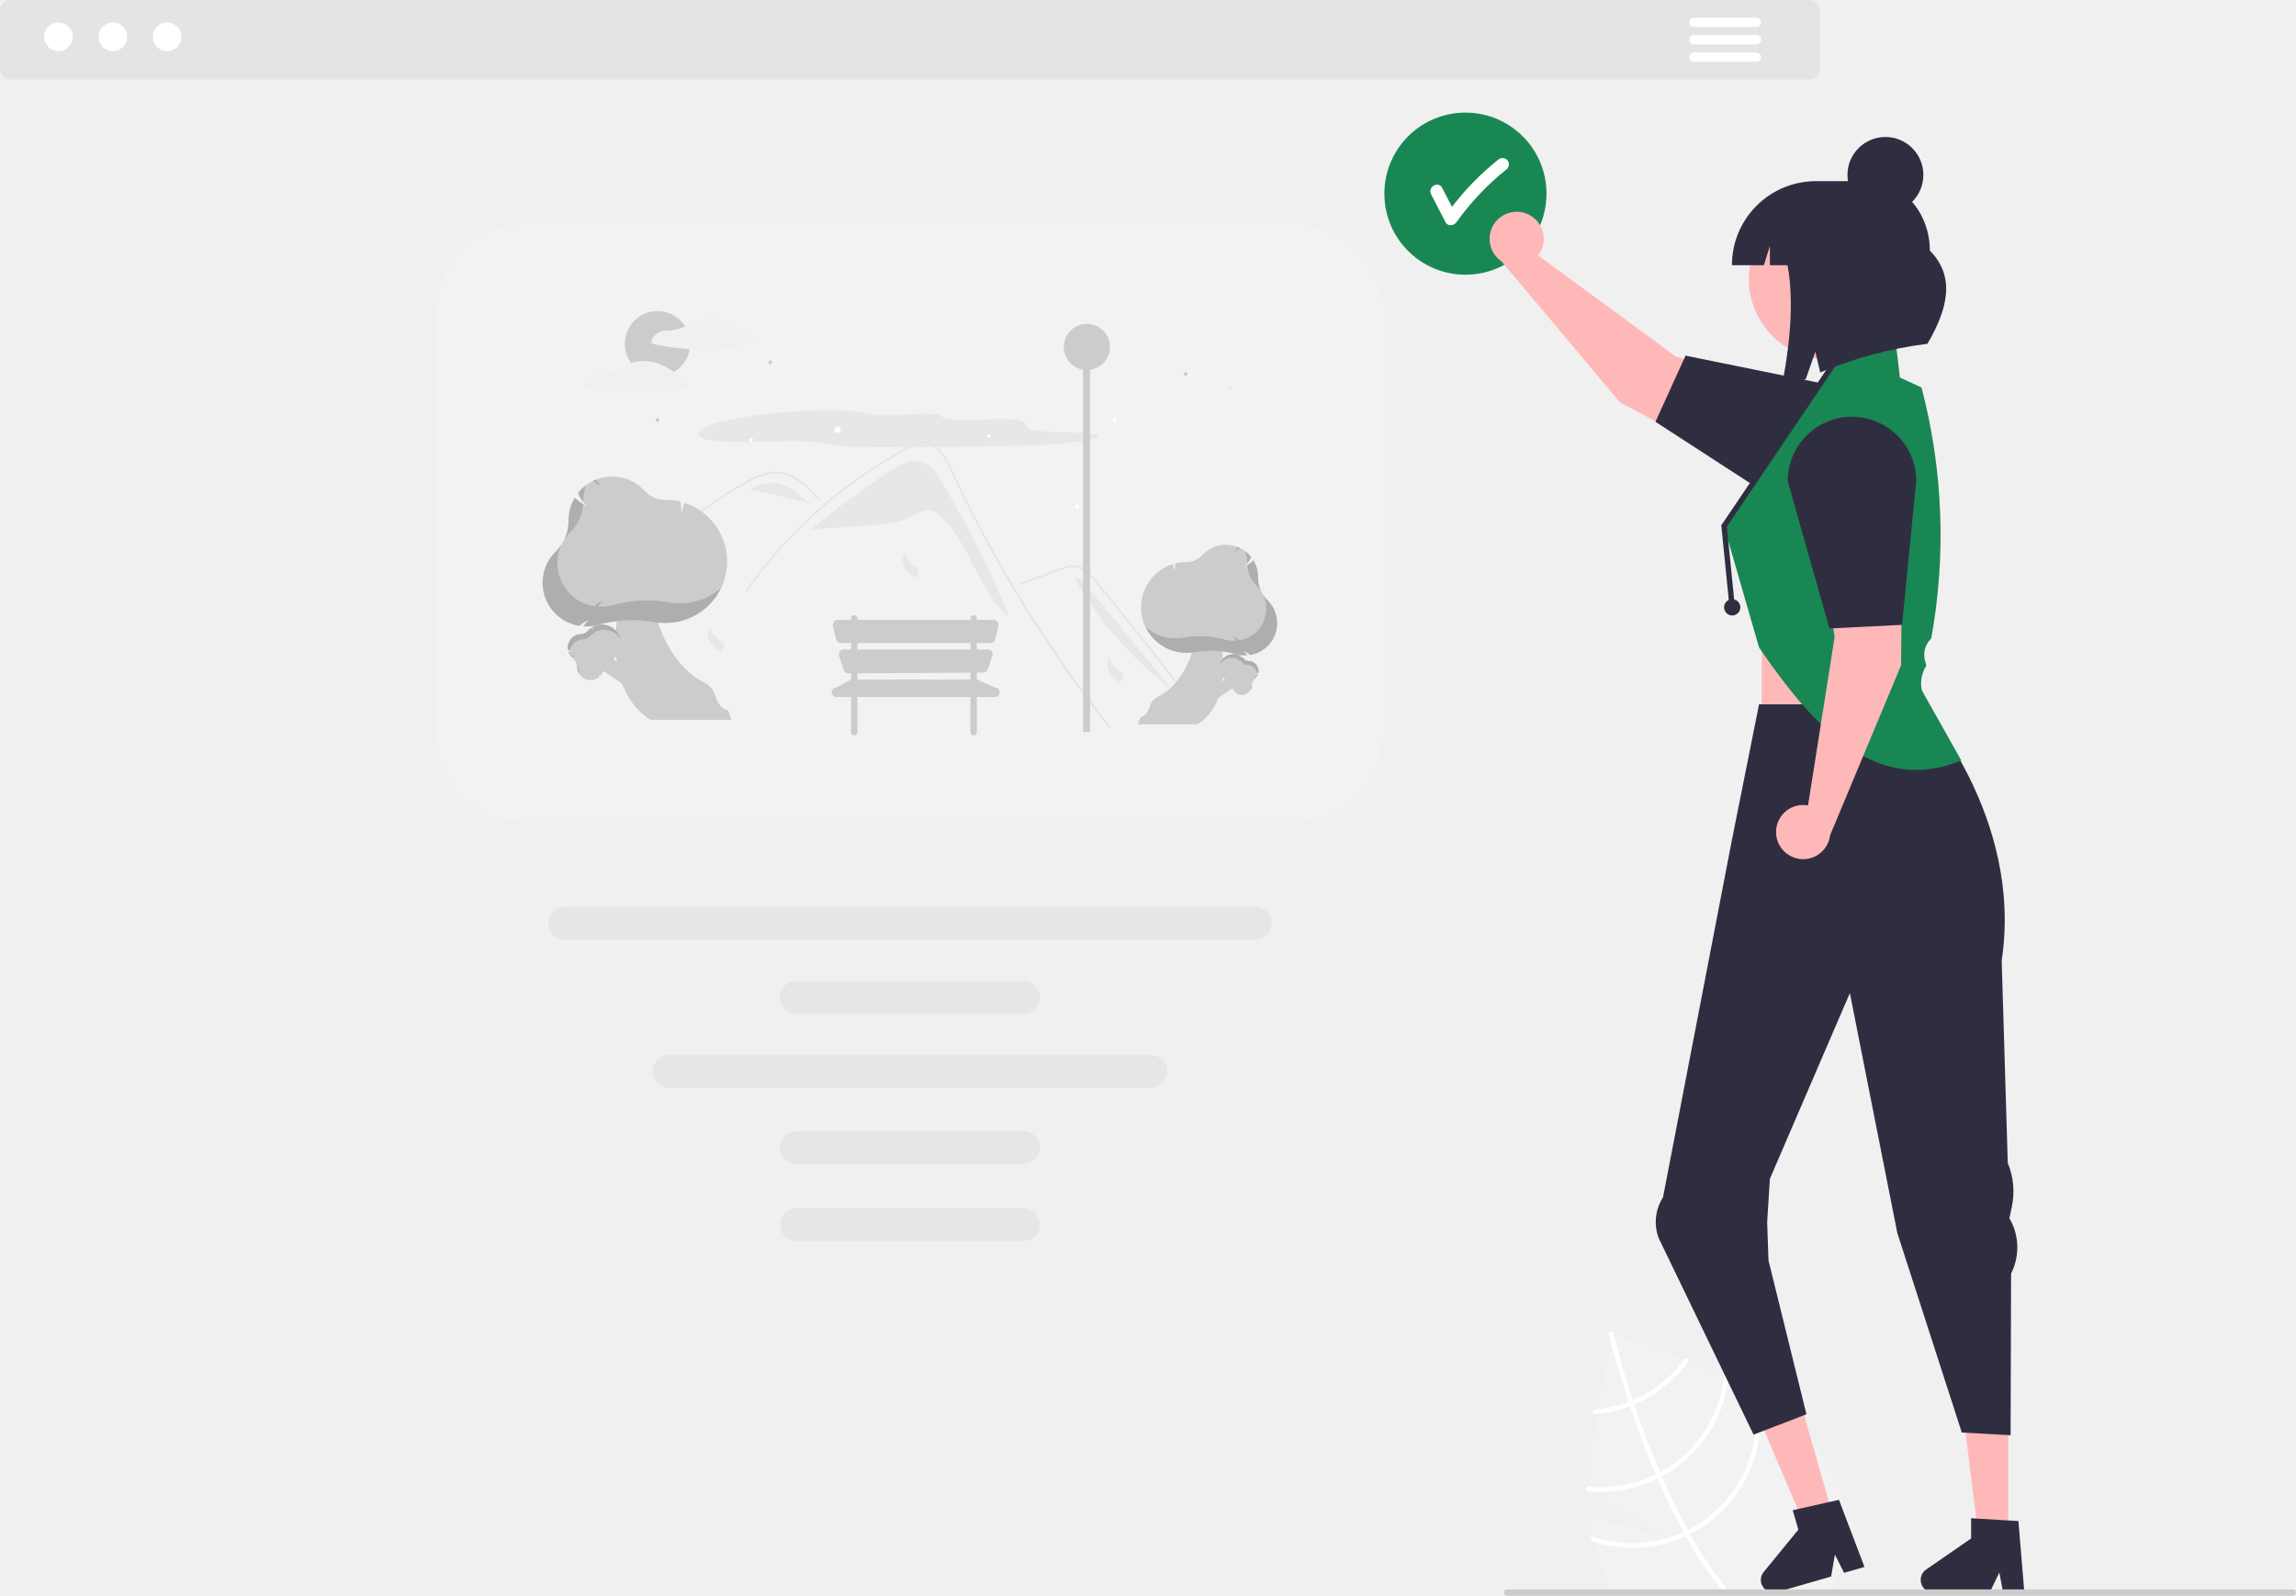
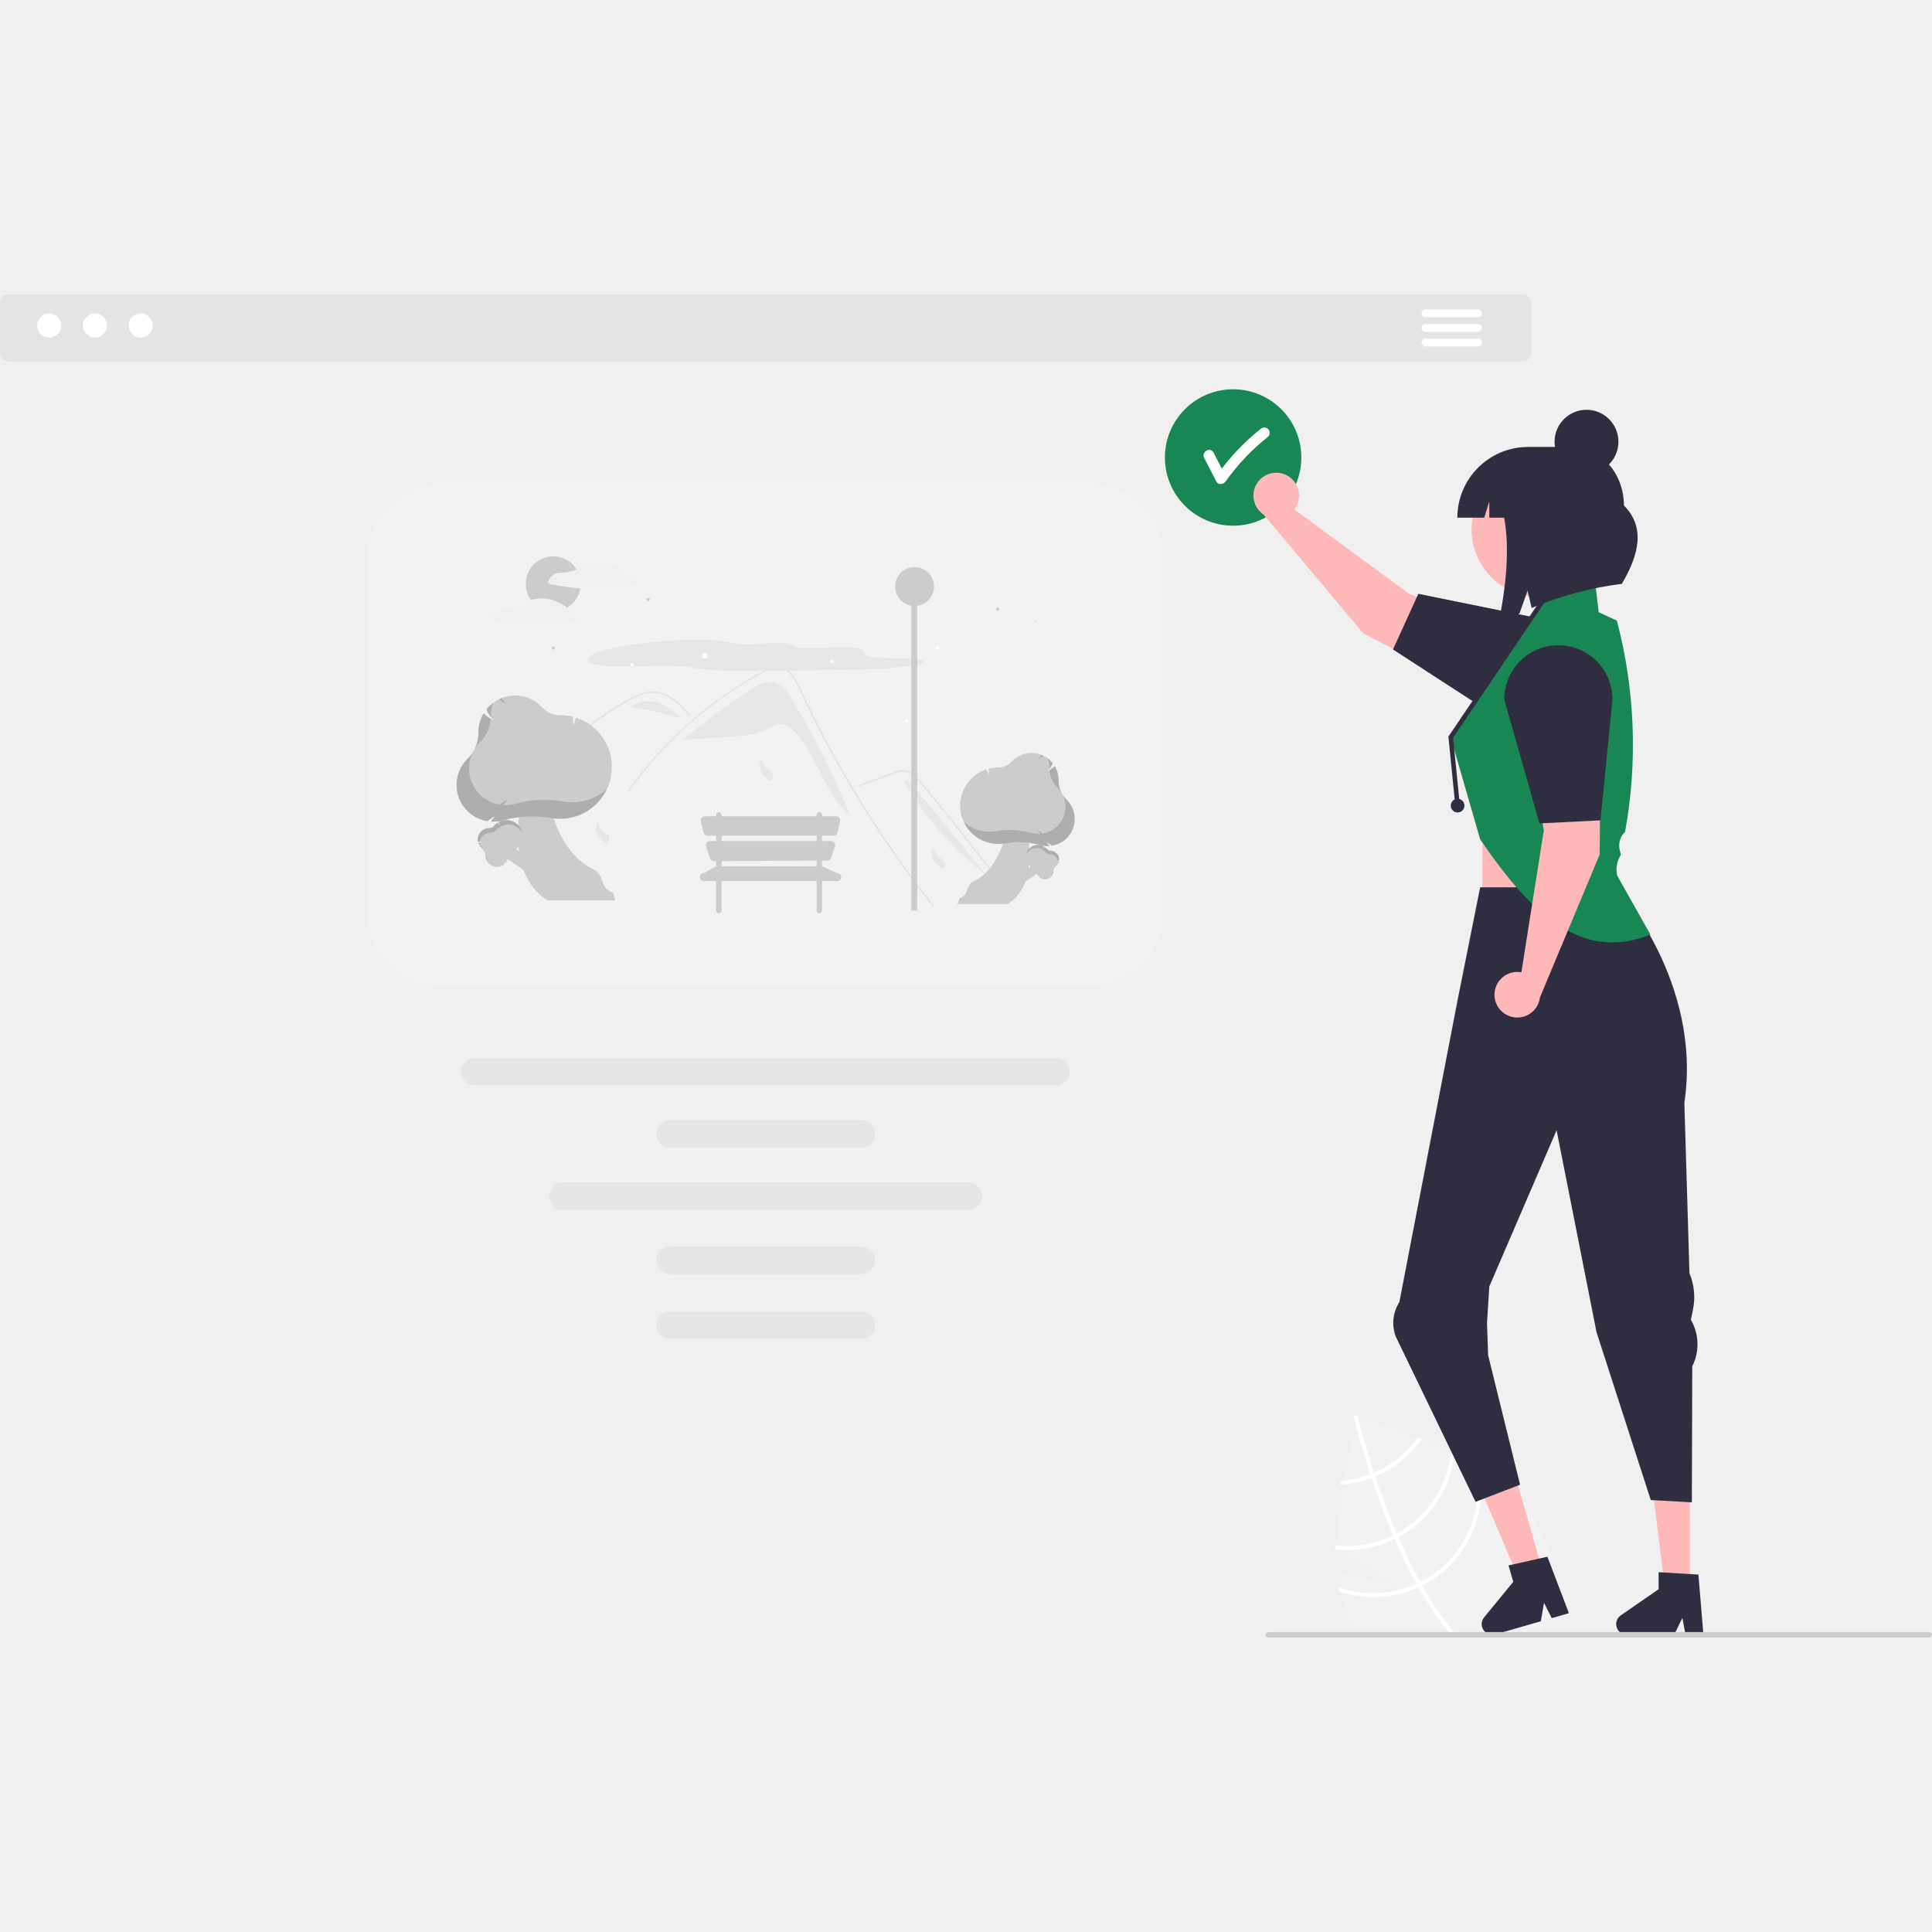
- <svg xmlns="http://www.w3.org/2000/svg" data-name="Layer 1" width="846.831" height="588.649" viewBox="0 0 846.831 588.649">
+ <svg xmlns="http://www.w3.org/2000/svg" data-name="Layer 1" width="600" height="600" viewBox="0 0 846.831 588.649">
  <path d="M763.102,705.755l29,16.84-28.59-6.9c.22,2.36.52,4.68.92,6.95.11.63.23,1.25.36,1.87a51.878,51.878,0,0,0,5.25,14.92c.48.86.96,1.7,1.46,2.51.48.82.98,1.61,1.49,2.38h76.87c.64-.77,1.25-1.57,1.81-2.38a35.976,35.976,0,0,0,6.18-26.62,44.968,44.968,0,0,0-1.2-5.63,51.568,51.568,0,0,0-1.83-5.57,73.441,73.441,0,0,0-4.41-9.35c-3.52-6.34-9.01-12.06-15.48-17.14a108.071,108.071,0,0,0-9.78-6.8q-.96-.615-1.95-1.2c-1.01-.6-2.02-1.19-3.04-1.76-2.03-1.16-4.08-2.26-6.13-3.3-.54-.28-1.07-.55-1.6-.81-4.45-2.22-8.88-4.21-13.1-5.96-.53-.22-1.07-.44-1.6-.65a233.308,233.308,0,0,0-25.72-8.81s-.03.08-.08.25c-.13.46-.46,1.57-.91,3.21-1.25,4.55-3.45,13.23-5.22,23.71-.1.57-.19,1.15-.29,1.73a181.689,181.689,0,0,0-2.45,26.81c-.01.56-.01,1.11-.01,1.67Z" transform="translate(-176.5846 -155.6753)" fill="#f2f2f2" />
  <path d="M769.892,647.325c.01.03.11.52.34,1.42.19.75.45,1.78.79,3.06,1.17,4.47,3.25,11.96,6.21,20.98.17.52.35,1.06.53,1.6,2.06,6.17,4.51,12.99,7.34,20,.71,1.76,1.42,3.49,2.15,5.18.22.53.44,1.05.67,1.56q4.65,10.77,9.57,19.71l.83,1.49a134.524,134.524,0,0,0,13.19,19.62c.67.82,1.35,1.61,2.04,2.38h2.32c-.7-.77-1.4-1.57-2.08-2.38a132.146,132.146,0,0,1-13.87-20.4c-.28-.49-.56-.98-.83-1.48-3.53-6.41-6.74-13.11-9.61-19.75-.23-.51-.45-1.03-.67-1.56-3.75-8.78-6.9-17.41-9.44-25.01-.18-.54-.36-1.08-.53-1.61-3.7-11.22-6.02-20.02-6.91-23.54-.12-.52-.22-.93-.29-1.21-.07-.26-.1-.41-.11-.44l-.81.19h-.01Z" transform="translate(-176.5846 -155.6753)" fill="#fff" />
  <path d="M764.002,677.365c.5-.03,1.01-.07,1.51-.12a46.891,46.891,0,0,0,12.25-2.86c.54-.2,1.08-.42,1.61-.64a48.307,48.307,0,0,0,4.57-2.24,46.766,46.766,0,0,0,15.39-13.7c.13-.17.25-.34.37-.51q-.81-.33-1.59-.66c-.12.17-.25.35-.38.52a45.276,45.276,0,0,1-14.61,12.87,45.859,45.859,0,0,1-4.28,2.11c-.54.23-1.08.44-1.61.65a44.996,44.996,0,0,1-11.43,2.73c-.51.05-1.02.1-1.53.13C764.182,676.205,764.092,676.775,764.002,677.365Z" transform="translate(-176.5846 -155.6753)" fill="#fff" />
  <path d="M761.742,703.915c0,.57.01,1.13.01,1.7.45.05.9.1,1.35.14a47.05,47.05,0,0,0,24.82-4.63q.78-.39,1.56-.81c.21-.1.42-.22.62-.33a47.226,47.226,0,0,0,23.93-35.41c.03-.17.05-.33.07-.5-.53-.28-1.07-.55-1.61-.83-.02.17-.04.35-.06.52a45.58,45.58,0,0,1-23.15,34.74,4.232,4.232,0,0,1-.47.25q-.765.435-1.56.81a45.37,45.37,0,0,1-24.19,4.49C762.622,704.015,762.182,703.965,761.742,703.915Z" transform="translate(-176.5846 -155.6753)" fill="#fff" />
  <path d="M763.282,722.255c.12.64.25,1.28.4,1.92.37.12.74.24,1.11.34a47.175,47.175,0,0,0,33.53-2.19c.53-.25,1.07-.51,1.6-.78.56-.28,1.12-.58,1.68-.89a47.253,47.253,0,0,0,24.28-40.03,46.771,46.771,0,0,0-.73-9.79c-.02-.15-.05-.29-.08-.44-.65-.42-1.31-.83-1.97-1.24.04.16.07.32.1.48a43.763,43.763,0,0,1,.96,7.16,45.675,45.675,0,0,1-23.39,42.39c-.55.3-1.11.6-1.68.88-.53.27-1.06.53-1.6.77a44.468,44.468,0,0,1-5.31,2.02,45.548,45.548,0,0,1-27.75-.21C764.042,722.525,763.662,722.395,763.282,722.255Z" transform="translate(-176.5846 -155.6753)" fill="#fff" />
  <rect x="826.368" y="387.494" width="56" height="56" transform="translate(1532.151 675.3128) rotate(-180)" fill="#ffb8b8" />
  <polygon points="740.707 566.513 729.673 566.512 724.425 523.955 740.709 523.956 740.707 566.513" fill="#ffb8b8" />
  <path d="M884.988,738.474a4.679,4.679,0,0,0,4.67,4.66h20.76l.41-.85,3.17-6.54,1.24,6.54.16.85h7.83l-.07-.85-2.13-25.54-3.74-.22-11.82-.71-1.88-.11v7.47l-16.58,11.45A4.671,4.671,0,0,0,884.988,738.474Z" transform="translate(-176.5846 -155.6753)" fill="#2f2e41" />
  <polygon points="676.18 559.507 665.576 562.557 648.768 523.109 664.418 518.608 676.18 559.507" fill="#ffb8b8" />
  <path d="M826.218,739.764a4.69,4.69,0,0,0,5.78,3.19l2.33-.67,12.89-3.71,4.74-1.36,1.39-8.09,3.39,6.72,7.52-2.17-9.41-24.75-3.65.82-1.31.29-10.25,2.3-1.84.41,2.07,7.18-12.77,15.59A4.682,4.682,0,0,0,826.218,739.764Z" transform="translate(-176.5846 -155.6753)" fill="#2f2e41" />
  <path d="M788.378,612.433a16.874,16.874,0,0,1,1.57-15.088L815.368,465.494l10-50h60s37.5,41.5,29.5,94.5l2.239,74.64A27.448,27.448,0,0,1,918.61,600.82l-.891,4.222.344.636a21.334,21.334,0,0,1,.269,19.772l-.18,59.638-18-1L876.368,610.494l-17.5-88.5-29.5,68.5-1,16,.485,14.103,14.002,56.767-19.5,7.5Z" transform="translate(-176.5846 -155.6753)" fill="#2f2e41" />
  <path d="M1022.225,744.325H732.45a1.191,1.191,0,0,1,0-2.381h289.775a1.191,1.191,0,0,1,0,2.381Z" transform="translate(-176.5846 -155.6753)" fill="#ccc" />
  <circle cx="540.494" cy="71.435" r="29.898" fill="#198754" />
  <path d="M732.426,214.65a2.418,2.418,0,0,0-3.338,0,99.03,99.03,0,0,0-16.966,17.329q-1.813-3.508-3.626-7.017c-1.395-2.7-5.47-.315-4.076,2.383q2.652,5.132,5.304,10.263c.877,1.698,3.122,1.351,4.076,0a95.592,95.592,0,0,1,18.626-19.62A2.375,2.375,0,0,0,732.426,214.65Z" transform="translate(-176.5846 -155.6753)" fill="#fff" />
  <path d="M744.862,248.379a10.024,10.024,0,0,1-.971,1.513l50.752,37.267L852.357,305.888a15.08,15.08,0,0,1-7.263,29.197l-0,0a118.971,118.971,0,0,1-34.901-11.933l-36.123-19.041-43.701-52.046a9.997,9.997,0,1,1,14.492-3.684Z" transform="translate(-176.5846 -155.6753)" fill="#ffb8b8" />
  <path d="M787.159,311.26l11.102-24.396,55.389,11.255a23.716,23.716,0,1,1-21.765,42.144Z" transform="translate(-176.5846 -155.6753)" fill="#2f2e41" />
  <path d="M844.059,184.981h-663.757a3.722,3.722,0,0,1-3.718-3.718V159.393a3.722,3.722,0,0,1,3.718-3.718h663.757a3.722,3.722,0,0,1,3.718,3.718V181.263A3.722,3.722,0,0,1,844.059,184.981Z" transform="translate(-176.5846 -155.6753)" fill="#e4e4e4" />
  <circle id="ad599c04-66c9-410d-80c0-604c42a4d11a" data-name="Ellipse 90" cx="21.577" cy="13.586" r="5.279" fill="#fff" />
  <circle id="f52afa94-cb03-49a4-8d27-0fbe607438cb" data-name="Ellipse 91" cx="41.612" cy="13.586" r="5.279" fill="#fff" />
  <circle id="a2cda954-f7b9-49b4-9fc0-5c7c86ed3cc3" data-name="Ellipse 92" cx="61.649" cy="13.586" r="5.279" fill="#fff" />
  <path d="M824.429,165.628h-23.072a1.709,1.709,0,1,1,0-3.418H824.429a1.709,1.709,0,1,1,0,3.418Z" transform="translate(-176.5846 -155.6753)" fill="#fff" />
  <path d="M824.429,172.037h-23.072a1.709,1.709,0,0,1,0-3.418H824.429a1.709,1.709,0,1,1,0,3.418Z" transform="translate(-176.5846 -155.6753)" fill="#fff" />
  <path d="M824.429,178.446h-23.072a1.709,1.709,0,0,1,0-3.418H824.429a1.709,1.709,0,1,1,0,3.418Z" transform="translate(-176.5846 -155.6753)" fill="#fff" />
  <path d="M653.754,458.784H370.608a33.04,33.04,0,0,1-33.003-33.004V271.565a33.039,33.039,0,0,1,33.003-33.001h283.147A33.039,33.039,0,0,1,686.757,271.565V425.78A33.04,33.04,0,0,1,653.754,458.784Z" transform="translate(-176.5846 -155.6753)" fill="#f2f2f2" style="isolation:isolate" />
  <path d="M580.901,316.98c2.279-.994-2.343-1.572-7.586-1.762s-11.586-.18-14.937-.721c-3.241-.523-3.002-1.453-3.275-2.296s-1.518-1.707-6.575-1.894c-6.301-.233-16.693.665-21.45.126-4.439-.503-1.8-2.083-8.273-2.143-3.696-.035-8.458.486-12.571.612a45.826,45.826,0,0,1-8.722-.455c-2.005-.328-3.401-.745-5.657-1.035-5.923-.762-17.512-.506-27.855.471s-19.209,2.576-24.209,4.16-6.382,3.144-5.217,4.467c.744.845,2.647,1.635,7.264,1.974,8.635.635,24.01-.458,32.933.12,4.973.322,7.18,1.12,11.543,1.557,4.688.469,11.55.494,18.293.483,14.039-.023,28.437-.167,43.118-.432,6.132-.11,12.557-.254,19.083-.781s13.181-1.542,14.557-2.495" transform="translate(-176.5846 -155.6753)" fill="#e6e7e8" />
  <path d="M630.183,299.394c-.109-.279-.227-.555-.35-.825.199.078.397.163.593.255Z" transform="translate(-176.5846 -155.6753)" fill="#ccc" />
  <path d="M523.702,333.083c-1.813-2.998-3.961-6.199-7.324-7.178-3.896-1.134-7.897,1.118-11.292,3.341a329.043,329.043,0,0,0-29.283,21.575l.01.116,21.851-1.507c5.263-.363,10.706-.776,15.356-3.265,1.765-.945,3.485-2.207,5.485-2.294,2.484-.109,4.651,1.626,6.353,3.439,10.07,10.724,12.985,27.123,24.283,36.544A358.546,358.546,0,0,0,523.702,333.083Z" transform="translate(-176.5846 -155.6753)" fill="#e6e7e8" />
  <path d="M585.603,424.039c-1.114-1.406-1.569-1.736-2.667-3.155q-13.416-17.352-25.221-35.877-8.018-12.581-15.241-25.645-3.439-6.211-6.689-12.519-2.522-4.891-4.931-9.841c-.459-.943-.906-1.889-1.35-2.838-1.047-2.232-2.074-4.474-3.176-6.676-1.257-2.509-2.786-5.139-5.094-6.825a6.95,6.95,0,0,0-3.621-1.393,10.099,10.099,0,0,0-5.241,1.502,168.721,168.721,0,0,0-33.177,22.878,172.723,172.723,0,0,0-26.954,29.92c-.238.34-.802.015-.561-.327q1.42-2.009,2.897-3.974a173.677,173.677,0,0,1,44.34-41.359q4.313-2.795,8.788-5.328c1.504-.852,3.014-1.692,4.55-2.481a11.086,11.086,0,0,1,4.825-1.495c5.855-.091,8.886,6.539,10.968,11q.982,2.106,1.987,4.199,3.799,7.946,7.891,15.748,2.525,4.817,5.161,9.577,8.203,14.824,17.438,29.047c8.156,12.561,16.246,23.656,25.537,35.402C586.318,423.905,585.861,424.368,585.603,424.039Z" transform="translate(-176.5846 -155.6753)" fill="#e4e4e4" />
  <path d="M478.617,340.375c-.34-.379-.678-.758-1.021-1.138-2.7-2.986-5.597-5.937-9.304-7.649a13.498,13.498,0,0,0-5.655-1.311,16.139,16.139,0,0,0-5.872,1.281c-.884.353-1.749.754-2.6,1.181-.973.49-1.928,1.012-2.88,1.538q-2.678,1.482-5.287,3.094-5.19,3.208-10.056,6.905-2.522,1.918-4.94,3.961-2.249,1.898-4.407,3.898c-.308.284-.767-.176-.459-.459.379-.353.763-.704,1.146-1.051q1.625-1.469,3.302-2.882,3.058-2.581,6.275-4.962,5.002-3.705,10.348-6.908,2.672-1.599,5.417-3.064c.553-.295,1.112-.583,1.677-.856a26.734,26.734,0,0,1,3.987-1.623,14.183,14.183,0,0,1,6.021-.592,15.677,15.677,0,0,1,5.556,1.922c3.64,2.035,6.463,5.181,9.211,8.251C479.353,340.226,478.896,340.687,478.617,340.375Z" transform="translate(-176.5846 -155.6753)" fill="#e4e4e4" />
  <path d="M553.201,371.315l8.723-3.19,4.331-1.584a44.29,44.29,0,0,1,4.276-1.473,6.745,6.745,0,0,1,3.87.049,8.919,8.919,0,0,1,3.018,1.871,24.495,24.495,0,0,1,2.476,2.644c.943,1.133,1.872,2.278,2.805,3.419q5.777,7.065,11.478,14.191,5.701,7.126,11.326,14.313,5.639,7.204,11.2,14.469.681.89,1.361,1.781c.25.328.815.005.561-.328q-5.602-7.337-11.282-14.615-5.694-7.295-11.467-14.528-5.773-7.233-11.624-14.403-1.458-1.786-2.92-3.569c-.822-1.002-1.636-2.015-2.538-2.948-1.656-1.712-3.724-3.226-6.201-3.267a11.968,11.968,0,0,0-4.218.927c-1.458.528-2.913,1.065-4.369,1.598l-8.784,3.213-2.196.803c-.39.143-.221.771.173.627Z" transform="translate(-176.5846 -155.6753)" fill="#e4e4e4" />
  <path d="M467.144,335.346a14.082,14.082,0,0,0-14.182,1.014,202.285,202.285,0,0,1,23.014,5.371C472.836,339.892,470.381,337.009,467.144,335.346Z" transform="translate(-176.5846 -155.6753)" fill="#e6e7e8" />
  <path d="M452.918,336.352l-.853.694c.289-.243.589-.47.897-.686Z" transform="translate(-176.5846 -155.6753)" fill="#f2f2f2" />
  <path d="M577.09,371.347a7.261,7.261,0,0,0-3.071-2.564l-1.199.047a136.006,136.006,0,0,0,36.225,41.414Q593.067,390.796,577.09,371.347Z" transform="translate(-176.5846 -155.6753)" fill="#e6e7e8" />
  <circle cx="242.511" cy="126.808" r="12.054" fill="#ccc" />
  <path d="M456.002,281.855c-3.19-3.346-6.895-6.399-11.281-8.013a18.132,18.132,0,0,0-3.778-.95c-.01-.001-.02.001-.031-0a.555.555,0,0,0-.064-.013,14.545,14.545,0,0,0-5.399.326,14.917,14.917,0,0,0-2.514.876,21.984,21.984,0,0,0-2.359,1.337A15.341,15.341,0,0,1,425.365,277.363a17.535,17.535,0,0,1-2.799.275,6.762,6.762,0,0,0-2.355.339,5.653,5.653,0,0,0-3.442,3.727.367.367,0,0,0,.163.4c.209.15.412.319.632.452a1.971,1.971,0,0,0,.617.168q.523.11,1.048.214,1.932.383,3.881.678,3.943.597,7.928.841a88.418,88.418,0,0,0,24.809-2.011A.358.358,0,0,0,456.002,281.855Z" transform="translate(-176.5846 -155.6753)" fill="#f0f0f0" />
  <path d="M419.667,289.915a18.132,18.132,0,0,0-3.778-.95c-.01-.001-.02.001-.031-0a.555.555,0,0,0-.064-.013,14.545,14.545,0,0,0-5.399.326,14.916,14.916,0,0,0-2.514.876,21.982,21.982,0,0,0-2.359,1.337,15.341,15.341,0,0,1-5.212,1.944,17.534,17.534,0,0,1-2.799.275,6.762,6.762,0,0,0-2.355.339,5.653,5.653,0,0,0-3.442,3.727.367.367,0,0,0,.163.4c.209.15.412.319.632.452a1.971,1.971,0,0,0,.617.168q.523.11,1.048.214,1.932.383,3.881.678,3.943.597,7.928.841a88.418,88.418,0,0,0,24.809-2.011.358.358,0,0,0,.156-.593C427.758,294.581,424.053,291.528,419.667,289.915Z" transform="translate(-176.5846 -155.6753)" fill="#f0f0f0" />
  <polygon points="447.688 253.763 454.108 248.889 457.238 252.018 446.778 259.176 447.688 253.763" fill="#ccc" />
  <path d="M618.284,422.861H596.321l.77-2.496h0c4.774-1.728,2.093-5.443,6.634-7.714,11.108-5.554,15.408-22.127,13.782-28.679l7.279-.308S634.839,412.212,618.284,422.861Z" transform="translate(-176.5846 -155.6753)" fill="#ccc" />
  <path d="M637.034,411.128a3.692,3.692,0,0,1-4.77.089l-.014-.012-0-.018a3.537,3.537,0,0,0-.142-.903,2.527,2.527,0,0,1-.092.625l-.018.069-.049-.051c-.043-.044-.084-.089-.123-.133a3.723,3.723,0,0,1-.567-.859,10.852,10.852,0,0,0-3.011-3.753,5.268,5.268,0,0,1-.632-.608,5.208,5.208,0,0,1,6.54-7.934l.033.019-.017.034a2.713,2.713,0,0,1-.484.698,3.538,3.538,0,0,0,.745-.539l.024-.022.027.018a5.23,5.23,0,0,1,.952.848l.03.035a2.325,2.325,0,0,0,1.722.794,3.69,3.69,0,0,1,3.574,4.324l-.004.024-.024.007a3.167,3.167,0,0,1-1.29.161,3.598,3.598,0,0,0,1.149.288l.051.004-.016.049a3.688,3.688,0,0,1-1.064,1.605l-.014.012-.015.013a3.624,3.624,0,0,0-1.252,2.515A3.719,3.719,0,0,1,637.034,411.128Z" transform="translate(-176.5846 -155.6753)" fill="#ccc" />
  <path d="M637.706,409.942a3.68,3.68,0,0,1-.042.397,3.731,3.731,0,0,0,.6-1.848c.005-.101.015-.201.03-.301A3.501,3.501,0,0,0,637.706,409.942Z" transform="translate(-176.5846 -155.6753)" opacity="0.15" />
  <path d="M638.867,405.456a3.593,3.593,0,0,0,.918.26,3.694,3.694,0,0,0,.336-.41A3.13,3.13,0,0,1,638.867,405.456Z" transform="translate(-176.5846 -155.6753)" opacity="0.15" />
  <path d="M640.22,404.244a3.713,3.713,0,0,1-.026.958,3.67,3.67,0,0,0,.415-.857l.016-.049-.051-.004A3.567,3.567,0,0,1,640.22,404.244Z" transform="translate(-176.5846 -155.6753)" opacity="0.15" />
  <path d="M639.879,400.741a3.699,3.699,0,0,0-2.709-1.253,2.325,2.325,0,0,1-1.722-.794l-.03-.035a5.23,5.23,0,0,0-.952-.848l-.027-.018-.024.022a3.538,3.538,0,0,1-.745.539,2.713,2.713,0,0,0,.484-.698l.017-.034-.033-.019a5.204,5.204,0,0,0-7.71,3.369,5.205,5.205,0,0,1,7.152-1.917l.033.019-.017.034a2.713,2.713,0,0,1-.484.698,3.538,3.538,0,0,0,.745-.539l.024-.022.027.018a5.23,5.23,0,0,1,.952.848l.03.035a2.325,2.325,0,0,0,1.722.794,3.691,3.691,0,0,1,3.57,3.034,4.475,4.475,0,0,0,.534-.13l.024-.007.004-.024A3.676,3.676,0,0,0,639.879,400.741Z" transform="translate(-176.5846 -155.6753)" opacity="0.15" />
  <path d="M647.649,385.544a11.887,11.887,0,0,1-9.929,11.723l-.059.01-.045-.038a11.389,11.389,0,0,0-2.484-1.577,8.135,8.135,0,0,1,1.316,1.551l.127.19-.228.011c-.197.01-.392.014-.581.014a11.987,11.987,0,0,1-3.282-.455,34.944,34.944,0,0,0-15.478-.701,16.965,16.965,0,0,1-2.813.235,16.769,16.769,0,0,1-5.276-32.684l.115-.038.045.112a8.735,8.735,0,0,1,.659,2.655,11.391,11.391,0,0,0,.283-2.948l-.004-.105.102-.025a16.84,16.84,0,0,1,4.075-.5l.149.001a7.486,7.486,0,0,0,5.582-2.473,11.883,11.883,0,0,1,18.053.555l.05.062-.033.073a10.197,10.197,0,0,1-2.354,3.461,11.585,11.585,0,0,0,3.139-2.166l.119-.115.083.143a11.875,11.875,0,0,1,1.617,5.986l-0.0.06-0.0.064a11.669,11.669,0,0,0,3.419,8.376A11.974,11.974,0,0,1,647.649,385.544Z" transform="translate(-176.5846 -155.6753)" fill="#ccc" />
  <g opacity="0.15">
    <path d="M633.121,357.459a8.395,8.395,0,0,1-1.497,1.837,11.555,11.555,0,0,0,2.339-1.462Q633.549,357.63,633.121,357.459Z" transform="translate(-176.5846 -155.6753)" />
    <path d="M639.999,371.644a11.932,11.932,0,0,1,1.709,2.082,12.147,12.147,0,0,1-1.112-5.103l0-.064 0-.06a11.875,11.875,0,0,0-1.617-5.986l-.083-.143-.119.115a11.611,11.611,0,0,1-2.167,1.65A11.575,11.575,0,0,0,639.999,371.644Z" transform="translate(-176.5846 -155.6753)" />
    <path d="M636.58,363.144l-0.0.06-0.0.064c0,.117.002.233.005.349a12.376,12.376,0,0,0,1.408-2.427l.033-.073-.05-.062a11.979,11.979,0,0,0-2.15-2.079A11.902,11.902,0,0,1,636.58,363.144Z" transform="translate(-176.5846 -155.6753)" />
    <path d="M644.016,376.999a10.745,10.745,0,0,1-1.515-1.843,11.872,11.872,0,0,1-8.797,16.755l-.059.01-.045-.038a11.389,11.389,0,0,0-2.484-1.577,8.136,8.136,0,0,1,1.316,1.551l.127.19-.228.011c-.197.01-.392.014-.581.014a11.987,11.987,0,0,1-3.282-.455,34.944,34.944,0,0,0-15.478-.701,16.965,16.965,0,0,1-2.813.235,16.692,16.692,0,0,1-11.137-4.247A16.784,16.784,0,0,0,614.193,396.506a16.965,16.965,0,0,0,2.813-.235,34.944,34.944,0,0,1,15.478.701,11.987,11.987,0,0,0,3.282.455c.189,0,.384-.005.581-.014l.228-.011-.127-.19a8.135,8.135,0,0,0-1.316-1.551,11.389,11.389,0,0,1,2.484,1.577l.045.038.059-.01a11.878,11.878,0,0,0,6.295-20.267Z" transform="translate(-176.5846 -155.6753)" />
  </g>
  <polygon points="231.808 247.342 223.107 240.736 218.866 244.977 233.04 254.677 231.808 247.342" fill="#ccc" />
  <path d="M416.507,421.206h29.763l-1.044-3.382h0c-6.47-2.342-2.836-7.376-8.99-10.453-15.053-7.526-20.881-29.986-18.676-38.865l-9.865-.417S394.073,406.776,416.507,421.206Z" transform="translate(-176.5846 -155.6753)" fill="#ccc" />
  <path d="M389.408,401.784a4.911,4.911,0,0,0-1.697-3.409l-.02-.018-.019-.017a4.998,4.998,0,0,1-1.442-2.175l-.022-.066.069-.005a4.876,4.876,0,0,0,1.557-.39,4.291,4.291,0,0,1-1.748-.218l-.032-.01-.006-.033a5.001,5.001,0,0,1,4.843-5.859,3.151,3.151,0,0,0,2.333-1.077l.041-.047a7.088,7.088,0,0,1,1.291-1.149l.036-.025.032.03a4.794,4.794,0,0,0,1.01.73,3.676,3.676,0,0,1-.656-.946l-.023-.046.044-.026a7.057,7.057,0,0,1,8.862,10.752,7.141,7.141,0,0,1-.856.824,14.707,14.707,0,0,0-4.081,5.086,5.045,5.045,0,0,1-.768,1.164c-.052.06-.108.12-.166.18l-.067.069-.025-.093a3.424,3.424,0,0,1-.124-.847,4.793,4.793,0,0,0-.192,1.223l-.001.025-.019.016a4.999,4.999,0,0,1-8.155-3.644Z" transform="translate(-176.5846 -155.6753)" fill="#ccc" />
  <path d="M390.188,403.699a4.988,4.988,0,0,0,.056.538,5.056,5.056,0,0,1-.813-2.505c-.007-.137-.021-.273-.04-.408A4.745,4.745,0,0,1,390.188,403.699Z" transform="translate(-176.5846 -155.6753)" opacity="0.15" />
  <path d="M388.614,397.62a4.868,4.868,0,0,1-1.244.352,5.008,5.008,0,0,1-.456-.556A4.242,4.242,0,0,0,388.614,397.62Z" transform="translate(-176.5846 -155.6753)" opacity="0.15" />
  <path d="M386.78,395.977a5.032,5.032,0,0,0,.036,1.298,4.974,4.974,0,0,1-.563-1.161l-.022-.066.069-.006A4.833,4.833,0,0,0,386.78,395.977Z" transform="translate(-176.5846 -155.6753)" opacity="0.15" />
  <path d="M387.243,391.23a5.013,5.013,0,0,1,3.671-1.697,3.151,3.151,0,0,0,2.333-1.077l.041-.047a7.088,7.088,0,0,1,1.291-1.149l.036-.025.032.03a4.794,4.794,0,0,0,1.01.73,3.676,3.676,0,0,1-.656-.946l-.023-.046.044-.026a7.052,7.052,0,0,1,10.448,4.566,7.054,7.054,0,0,0-9.692-2.598l-.044.026.023.046a3.676,3.676,0,0,0,.656.946,4.795,4.795,0,0,1-1.01-.73l-.032-.03-.036.025a7.088,7.088,0,0,0-1.291,1.149l-.041.047a3.151,3.151,0,0,1-2.333,1.077,5.002,5.002,0,0,0-4.838,4.111,6.062,6.062,0,0,1-.724-.176l-.032-.01-.006-.033A4.982,4.982,0,0,1,387.243,391.23Z" transform="translate(-176.5846 -155.6753)" opacity="0.15" />
  <path d="M381.637,359.056a15.813,15.813,0,0,0,4.634-11.351c0-.029,0-.058-0-.086l-0-.081a16.092,16.092,0,0,1,2.191-8.112l.113-.194.161.156a15.699,15.699,0,0,0,4.253,2.935,13.819,13.819,0,0,1-3.19-4.69l-.045-.098.068-.084a16.103,16.103,0,0,1,24.464-.751,10.145,10.145,0,0,0,7.564,3.351l.202-.001a22.821,22.821,0,0,1,5.522.677l.138.035-.005.142a15.437,15.437,0,0,0,.384,3.994,11.837,11.837,0,0,1,.893-3.598l.062-.152.156.052a22.724,22.724,0,0,1-7.149,44.292,22.99,22.99,0,0,1-3.812-.318,47.355,47.355,0,0,0-20.975.95,16.244,16.244,0,0,1-4.447.617c-.256,0-.521-.006-.788-.019l-.309-.015.171-.258a11.026,11.026,0,0,1,1.783-2.101,15.434,15.434,0,0,0-3.366,2.137l-.062.051-.08-.013a16.096,16.096,0,0,1-8.531-27.466Z" transform="translate(-176.5846 -155.6753)" fill="#ccc" />
  <g opacity="0.15">
    <path d="M396.402,332.577a11.377,11.377,0,0,0,2.029,2.489,15.659,15.659,0,0,1-3.17-1.982Q395.821,332.808,396.402,332.577Z" transform="translate(-176.5846 -155.6753)" />
    <path d="M387.079,351.8a16.17,16.17,0,0,0-2.316,2.821,16.461,16.461,0,0,0,1.507-6.915c0-.029,0-.058-0-.086l-0-.081a16.093,16.093,0,0,1,2.191-8.112l.113-.194.161.156a15.735,15.735,0,0,0,2.937,2.237A15.686,15.686,0,0,1,387.079,351.8Z" transform="translate(-176.5846 -155.6753)" />
    <path d="M391.713,340.281l0.0.081 0.0.086c0,.158-.003.316-.007.473a16.772,16.772,0,0,1-1.908-3.289l-.045-.098.068-.084a16.235,16.235,0,0,1,2.913-2.818A16.129,16.129,0,0,0,391.713,340.281Z" transform="translate(-176.5846 -155.6753)" />
    <path d="M381.637,359.056a14.561,14.561,0,0,0,2.053-2.497,16.088,16.088,0,0,0,11.921,22.706l.08.013.062-.051a15.434,15.434,0,0,1,3.366-2.137,11.025,11.025,0,0,0-1.783,2.101l-.171.258.309.015c.267.013.532.019.788.019a16.244,16.244,0,0,0,4.447-.617,47.355,47.355,0,0,1,20.975-.95,22.99,22.99,0,0,0,3.812.318,22.621,22.621,0,0,0,15.092-5.755,22.745,22.745,0,0,1-20.535,13.012,22.991,22.991,0,0,1-3.812-.318,47.355,47.355,0,0,0-20.975.95,16.244,16.244,0,0,1-4.447.617c-.256,0-.521-.006-.788-.019l-.309-.015.171-.258a11.025,11.025,0,0,1,1.783-2.101,15.435,15.435,0,0,0-3.366,2.137l-.062.051-.08-.013a16.096,16.096,0,0,1-8.531-27.466Z" transform="translate(-176.5846 -155.6753)" />
  </g>
  <circle cx="308.926" cy="158.479" r="1.182" fill="#fff" />
  <circle cx="397.322" cy="186.842" r="0.709" fill="#fff" />
  <circle cx="411.031" cy="154.934" r="0.709" fill="#fff" />
  <circle cx="284.109" cy="133.662" r="0.709" fill="#ccc" />
  <circle cx="277.018" cy="162.261" r="0.709" fill="#fff" />
  <circle cx="242.511" cy="154.934" r="0.709" fill="#ccc" />
  <circle cx="364.706" cy="160.843" r="0.709" fill="#fff" />
  <circle cx="437.266" cy="137.917" r="0.709" fill="#ccc" />
  <path d="M585.677,403.512a5.188,5.188,0,0,1,.079-5.377,8.707,8.707,0,0,0,3.469,4.869c.655.446,1.43.874,1.654,1.634a1.946,1.946,0,0,1-.203,1.429,5.78,5.78,0,0,1-.897,1.171l-.032.119A10.555,10.555,0,0,1,585.677,403.512Z" transform="translate(-176.5846 -155.6753)" fill="#e6e7e8" />
  <path d="M510.281,364.986a5.188,5.188,0,0,1,.079-5.377,8.707,8.707,0,0,0,3.469,4.869c.655.446,1.43.874,1.654,1.634a1.946,1.946,0,0,1-.203,1.429,5.781,5.781,0,0,1-.897,1.171l-.032.119A10.555,10.555,0,0,1,510.281,364.986Z" transform="translate(-176.5846 -155.6753)" fill="#e6e7e8" />
  <path d="M438.429,392.403a5.188,5.188,0,0,1,.079-5.377,8.707,8.707,0,0,0,3.469,4.869c.655.446,1.43.874,1.654,1.634a1.946,1.946,0,0,1-.203,1.429,5.78,5.78,0,0,1-.897,1.171l-.032.119A10.555,10.555,0,0,1,438.429,392.403Z" transform="translate(-176.5846 -155.6753)" fill="#e6e7e8" />
  <rect x="399.45" y="130.826" width="2.6" height="139.212" fill="#ccc" />
  <rect x="392.359" y="119.481" width="17.017" height="17.017" rx="8.509" fill="#ccc" />
  <path d="M543.543,409.265l-6.669-2.942v-2.53l2.377-.013a1.765,1.765,0,0,0,1.665-1.207l1.67-5.009a1.765,1.765,0,0,0-1.675-2.324h-4.037v-2.354H541.941a1.765,1.765,0,0,0,1.721-1.37l1.15-5.002a1.765,1.765,0,0,0-1.72-2.161h-6.217v-.588a1.177,1.177,0,1,0-2.354,0v.588H492.837v-.588a1.177,1.177,0,0,0-2.354,0v.588H485.541a1.765,1.765,0,0,0-1.72,2.161l1.15,5.002a1.765,1.765,0,0,0,1.721,1.37h3.792v2.354h-2.762a1.765,1.765,0,0,0-1.68,2.307l1.704,5.289a1.765,1.765,0,0,0,1.69,1.224l1.048-.006v2.269l-5.394,2.942a1.765,1.765,0,0,0-1.765,1.765v0a1.765,1.765,0,0,0,1.765,1.765h5.394v12.946a1.177,1.177,0,1,0,2.354,0V412.795h41.683v12.946a1.177,1.177,0,1,0,2.354,0V412.795h6.669a1.765,1.765,0,0,0,1.765-1.765v0A1.765,1.765,0,0,0,543.543,409.265ZM492.837,392.886h41.683v2.354H492.837Zm0,13.437v-2.282l41.683-.234v2.516Z" transform="translate(-176.5846 -155.6753)" fill="#ccc" />
  <path d="M639.504,502.31h-254.645a6.053,6.053,0,1,1,0-12.106h254.645a6.053,6.053,0,1,1,0,12.106Z" transform="translate(-176.5846 -155.6753)" fill="#e6e6e6" />
  <path d="M554.061,529.633H470.301a6.053,6.053,0,0,1,0-12.106h83.76a6.053,6.053,0,1,1,0,12.106Z" transform="translate(-176.5846 -155.6753)" fill="#e6e6e6" />
  <path d="M554.061,585.057H470.301a6.053,6.053,0,0,1,0-12.106h83.76a6.053,6.053,0,1,1,0,12.106Z" transform="translate(-176.5846 -155.6753)" fill="#e6e6e6" />
  <path d="M554.061,613.444H470.301a6.053,6.053,0,1,1,0-12.106h83.76a6.053,6.053,0,1,1,0,12.106Z" transform="translate(-176.5846 -155.6753)" fill="#e6e6e6" />
  <path d="M601.036,556.956H423.326a6.053,6.053,0,1,1,0-12.106H601.036a6.053,6.053,0,1,1,0,12.106Z" transform="translate(-176.5846 -155.6753)" fill="#e6e6e6" />
  <circle cx="851.339" cy="258.612" r="29.729" transform="translate(-196.3025 284.3693) rotate(-28.66318)" fill="#ffb8b8" />
  <path d="M848.368,296.494l11.272-14.489,16.079-.697,1.605,13.627,7.967,3.674a213.669,213.669,0,0,1,3.599,92.57l0,0h0a8.242,8.242,0,0,0-2.345,8.007l.516,2.059-.048.075a12.062,12.062,0,0,0-1.601,9.005h0l14.565,25.88c-30.929,12.606-53.603-10.902-74.609-41.711l-13-45Z" transform="translate(-176.5846 -155.6753)" fill="#198754" />
  <path d="M846.368,222.494h19.204c12.59,0,22.796,11.482,22.796,25.646,9.5,9.539,6.649,21.489-.889,34.354a149.226,149.226,0,0,0-39.541,10.576l-1.792-7.654-3.536,10.081q-4.717,2.285-9.354,4.998c3.608-16.951,5.093-33.863,2.616-47h-6.504v-7.118l-2.208,7.118h-11.792V253.494A31,31,0,0,1,846.368,222.494Z" transform="translate(-176.5846 -155.6753)" fill="#2f2e41" />
  <polygon points="637.897 224.129 634.861 193.769 675.162 134.111 676.819 135.23 636.923 194.29 639.887 223.93 637.897 224.129" fill="#2f2e41" />
  <circle cx="638.892" cy="224.029" r="3" fill="#2f2e41" />
  <circle cx="695.392" cy="64.529" r="14" fill="#2f2e41" />
  <path d="M841.647,452.599a10.024,10.024,0,0,1,1.79.169l9.824-62.194L843.419,330.699a15.08,15.08,0,0,1,29.274-6.944v0a118.971,118.971,0,0,1,5.412,36.485l-.343,40.833-26.191,62.711a9.997,9.997,0,1,1-9.923-11.185Z" transform="translate(-176.5846 -155.6753)" fill="#ffb8b8" />
  <path d="M878.109,386.164,851.339,387.494l-15.416-54.378a23.716,23.716,0,1,1,47.432,0Z" transform="translate(-176.5846 -155.6753)" fill="#2f2e41" />
</svg>
